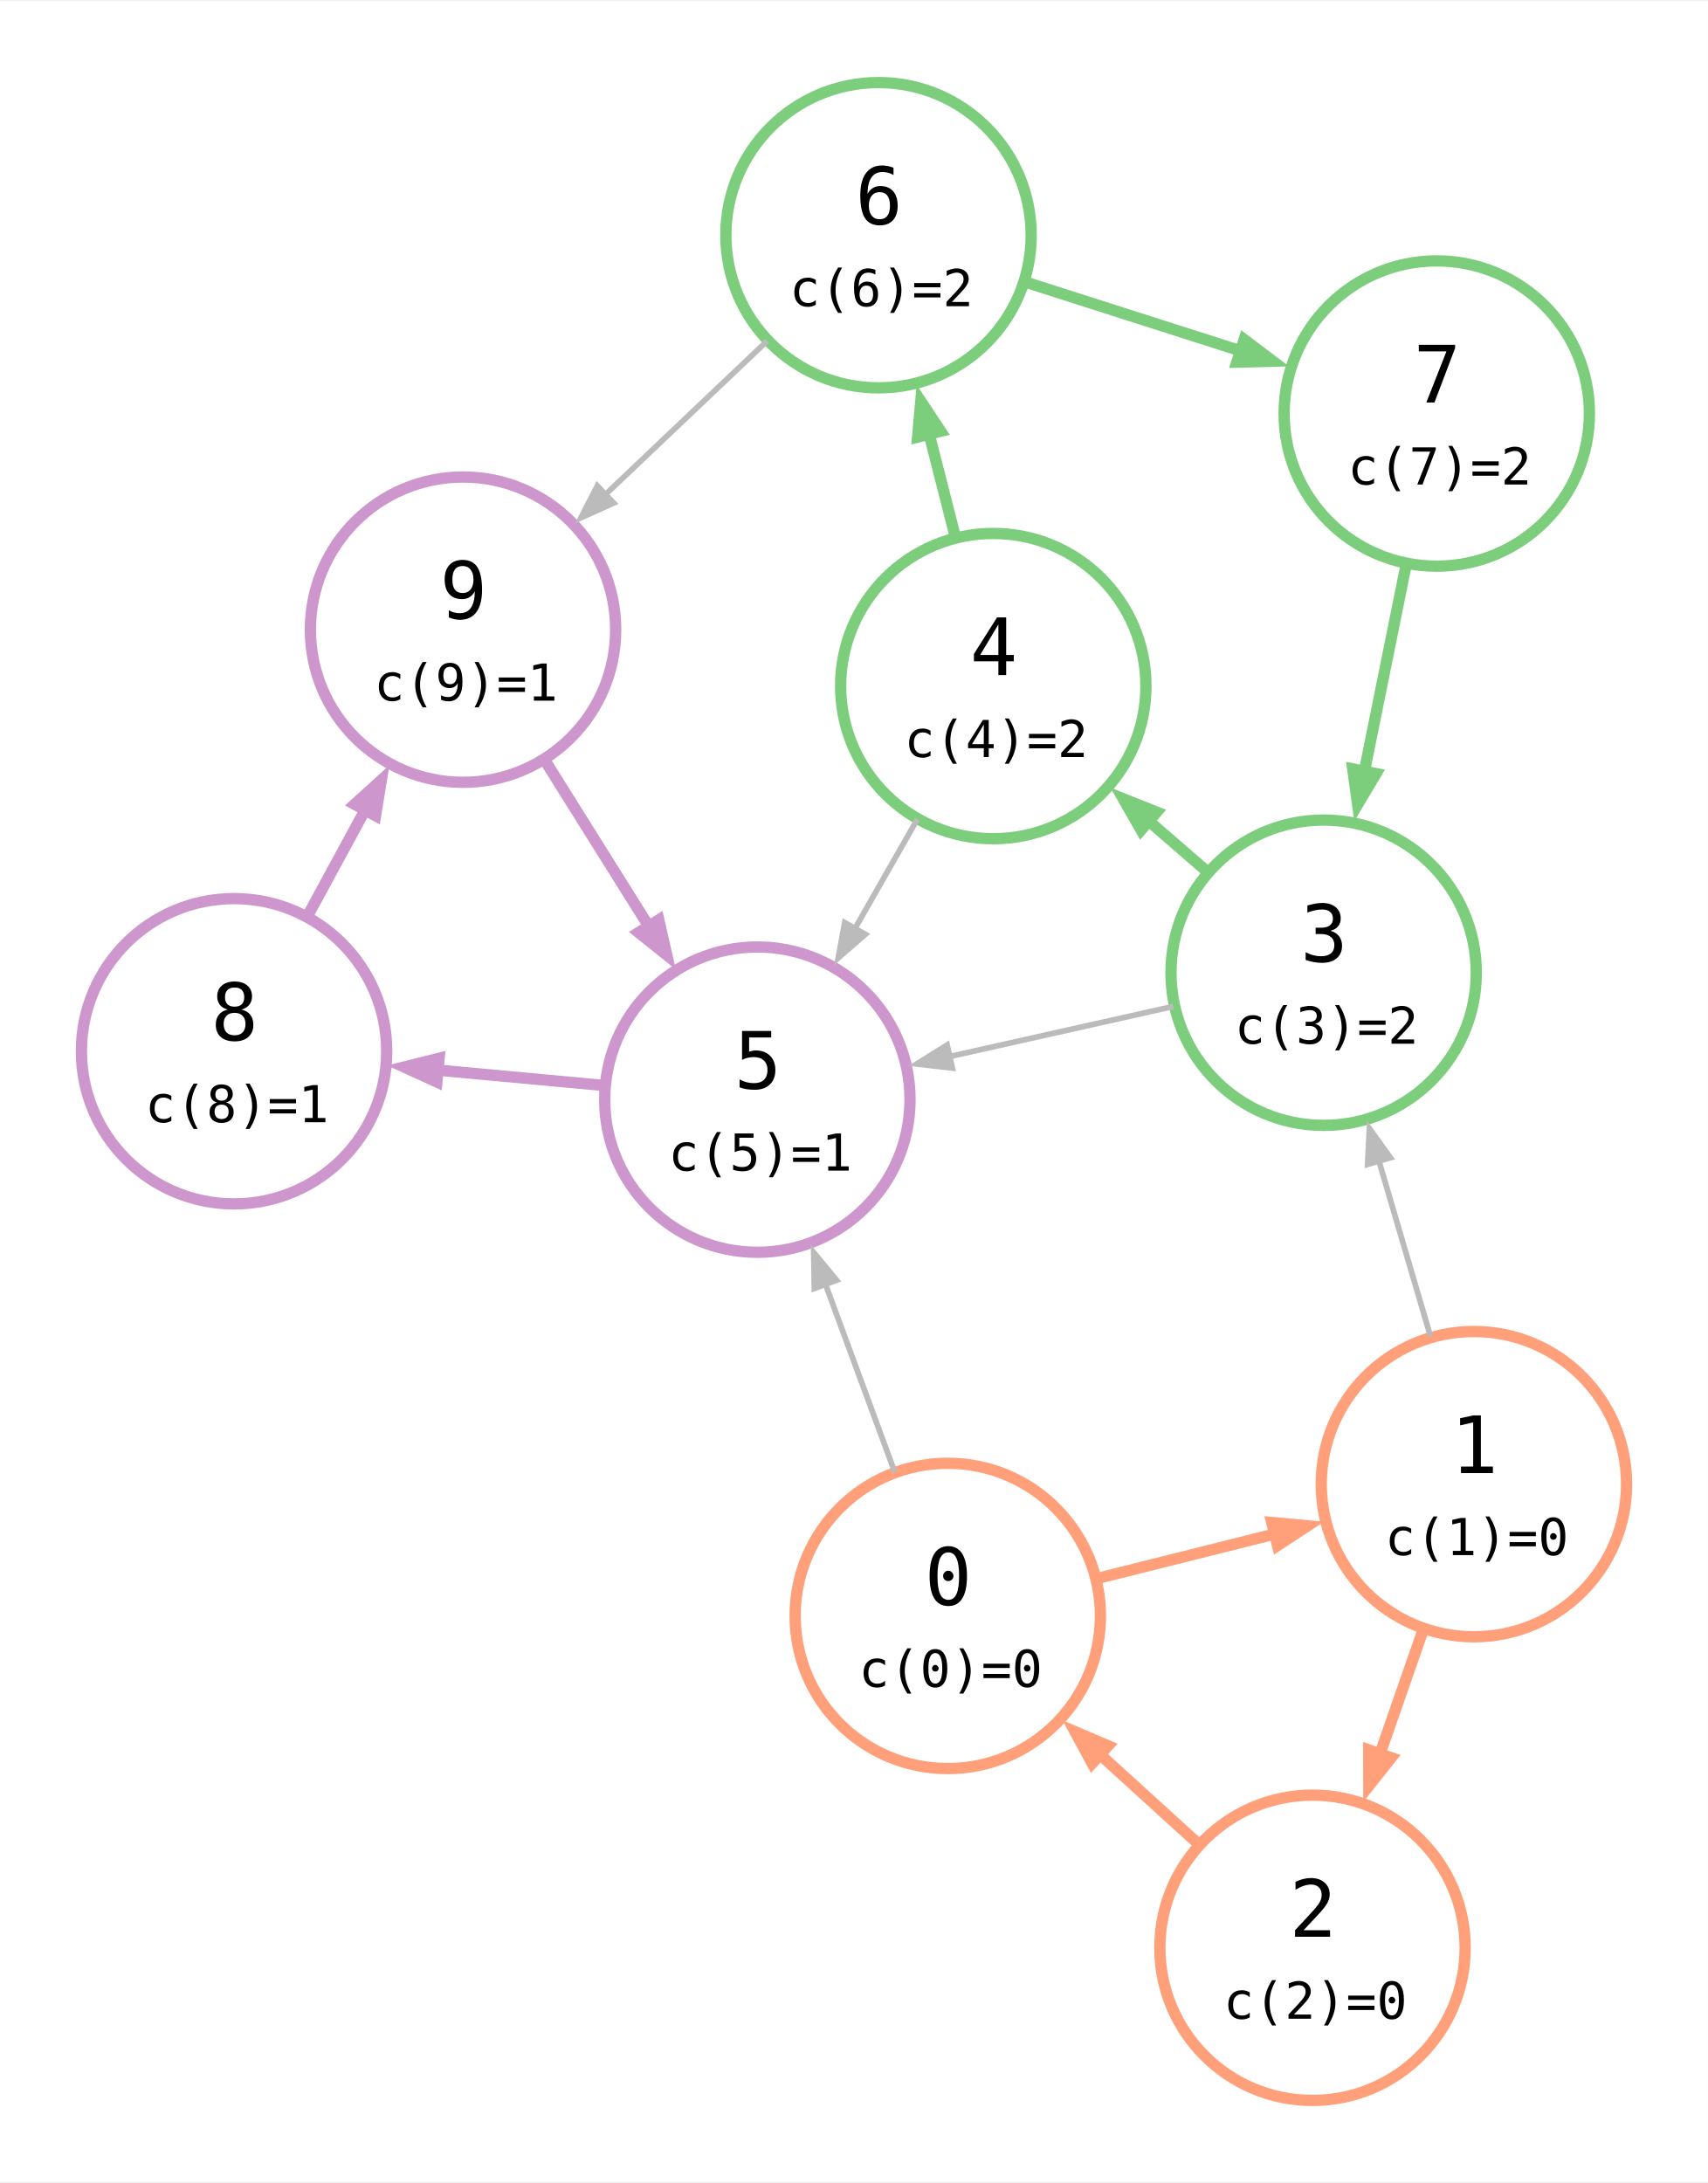
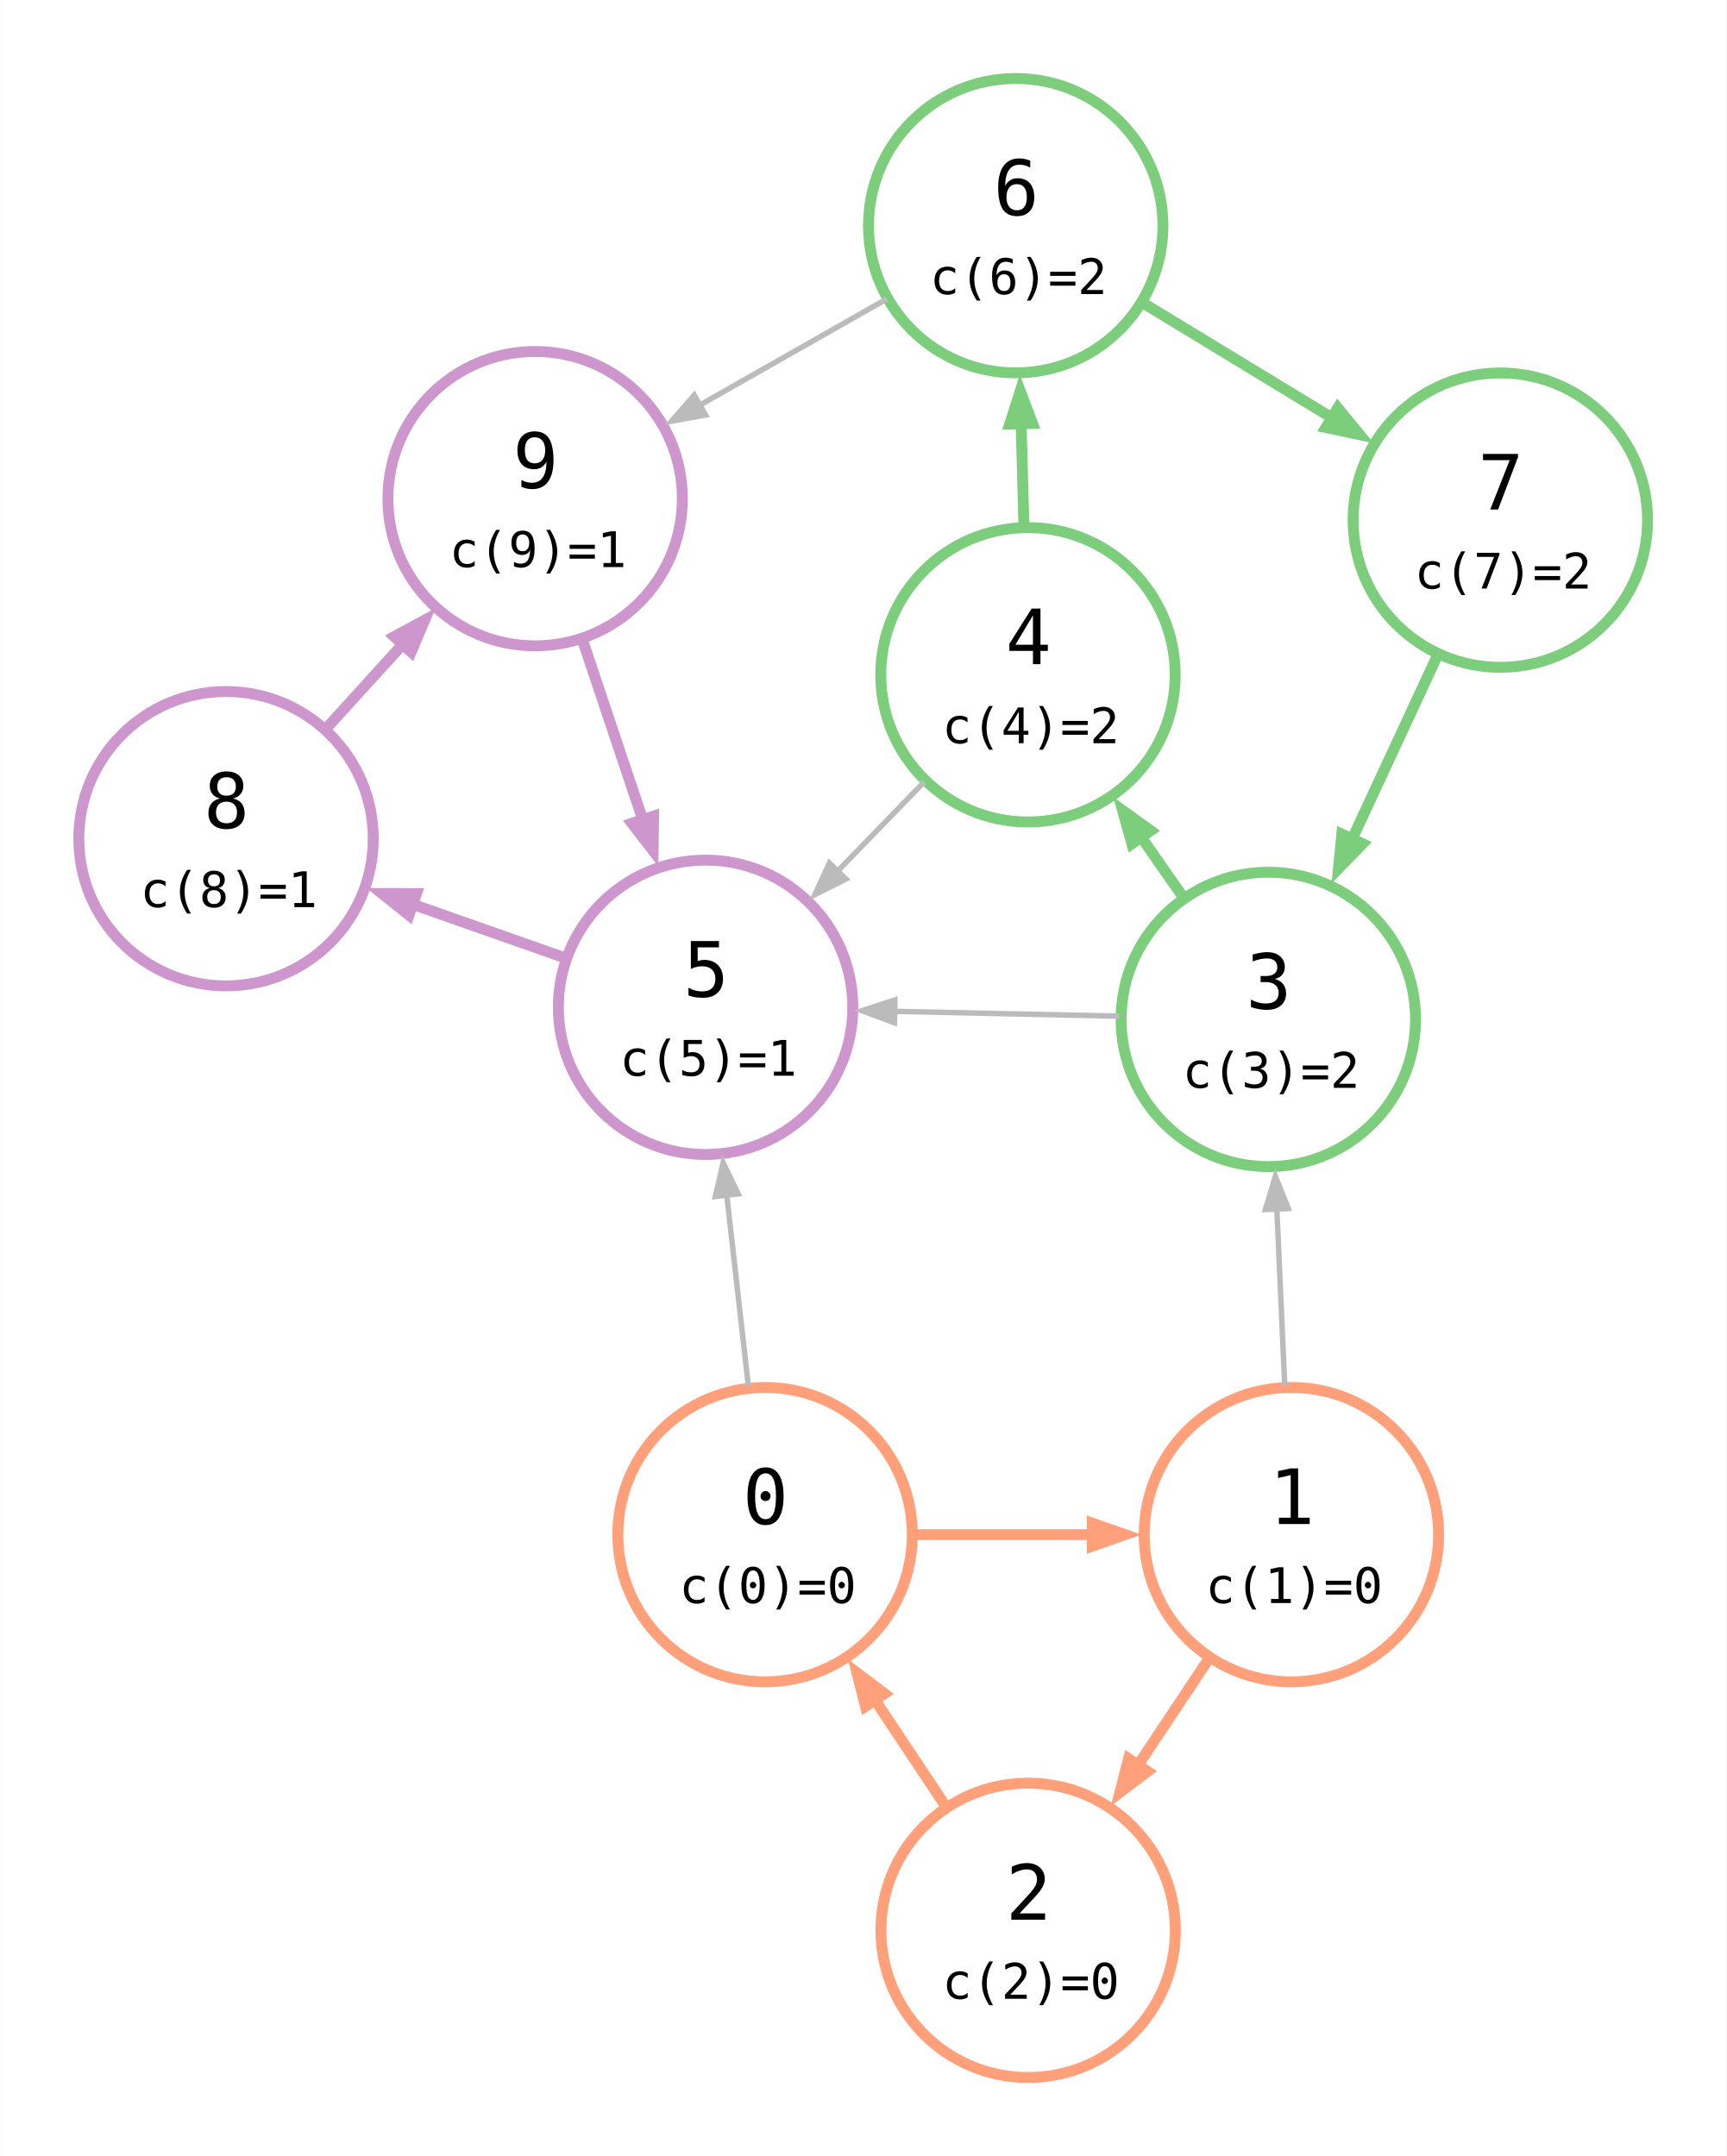
- <svg xmlns="http://www.w3.org/2000/svg" width="302pt" height="386pt" viewBox="0.00 0.00 302.10 385.72">
-   <g id="graph0" class="graph" transform="scale(1 1) rotate(0) translate(14.4 371.32)">
-     <polygon fill="white" stroke="none" points="-14.4,14.4 -14.4,-371.32 287.7,-371.32 287.7,14.4 -14.4,14.4" />
+ <svg xmlns="http://www.w3.org/2000/svg" width="317pt" height="396pt" viewBox="0.00 0.00 316.51 395.52">
+   <g id="graph0" class="graph" transform="scale(1 1) rotate(0) translate(14.4 381.12)">
+     <polygon fill="white" stroke="none" points="-14.4,14.4 -14.4,-381.12 302.11,-381.12 302.11,14.4 -14.4,14.4" />
    <g id="node1" class="node">
-       <ellipse fill="none" stroke="lightsalmon" stroke-width="2" cx="153.24" cy="-85.7" rx="27" ry="27" />
-       <text text-anchor="start" x="149.12" y="-87.65" font-family="monospace" font-size="14.00">0</text>
-       <text text-anchor="start" x="137.49" y="-73.15" font-family="monospace" font-size="9.00">c(0)=0</text>
+       <ellipse fill="none" stroke="lightsalmon" stroke-width="2" cx="125.86" cy="-99.59" rx="27" ry="27" />
+       <text text-anchor="start" x="121.74" y="-101.54" font-family="monospace" font-size="14.00">0</text>
+       <text text-anchor="start" x="110.11" y="-87.04" font-family="monospace" font-size="9.00">c(0)=0</text>
    </g>
    <g id="node2" class="node">
-       <ellipse fill="none" stroke="lightsalmon" stroke-width="2" cx="246.3" cy="-109.01" rx="27" ry="27" />
-       <text text-anchor="start" x="242.17" y="-110.96" font-family="monospace" font-size="14.00">1</text>
-       <text text-anchor="start" x="230.55" y="-96.46" font-family="monospace" font-size="9.00">c(1)=0</text>
+       <ellipse fill="none" stroke="lightsalmon" stroke-width="2" cx="222.39" cy="-99.59" rx="27" ry="27" />
+       <text text-anchor="start" x="218.26" y="-101.54" font-family="monospace" font-size="14.00">1</text>
+       <text text-anchor="start" x="206.64" y="-87.04" font-family="monospace" font-size="9.00">c(1)=0</text>
    </g>
    <g id="edge1" class="edge">
-       <path fill="none" stroke="lightsalmon" stroke-width="2" d="M179.66,-92.32C189.97,-94.9 201.92,-97.89 212.83,-100.63" />
-       <polygon fill="lightsalmon" stroke="lightsalmon" stroke-width="2" points="210.55,-102.22 216.88,-101.64 211.57,-98.15 210.55,-102.22" />
+       <path fill="none" stroke="lightsalmon" stroke-width="2" d="M153.27,-99.59C163.96,-99.59 176.36,-99.59 187.67,-99.59" />
+       <polygon fill="lightsalmon" stroke="lightsalmon" stroke-width="2" points="185.89,-101.69 191.89,-99.59 185.89,-97.49 185.89,-101.69" />
    </g>
    <g id="node6" class="node">
-       <ellipse fill="none" stroke="#cd96cd" stroke-width="2" cx="119.56" cy="-177.02" rx="27" ry="27" />
-       <text text-anchor="start" x="115.43" y="-178.97" font-family="monospace" font-size="14.00">5</text>
-       <text text-anchor="start" x="103.81" y="-164.47" font-family="monospace" font-size="9.00">c(5)=1</text>
+       <ellipse fill="none" stroke="#cd96cd" stroke-width="2" cx="114.95" cy="-196.33" rx="27" ry="27" />
+       <text text-anchor="start" x="110.83" y="-198.28" font-family="monospace" font-size="14.00">5</text>
+       <text text-anchor="start" x="99.2" y="-183.78" font-family="monospace" font-size="9.00">c(5)=1</text>
    </g>
    <g id="edge14" class="edge">
-       <path fill="none" stroke="#bbbbbb" d="M143.86,-111.14C140.06,-121.44 135.62,-133.46 131.59,-144.4" />
-       <polygon fill="#bbbbbb" stroke="#bbbbbb" points="129.64,-143.62 129.53,-149.98 133.58,-145.08 129.64,-143.62" />
+       <path fill="none" stroke="#bbbbbb" d="M122.8,-126.79C121.57,-137.7 120.13,-150.41 118.83,-161.94" />
+       <polygon fill="#bbbbbb" stroke="#bbbbbb" points="116.75,-161.63 118.17,-167.83 120.93,-162.1 116.75,-161.63" />
    </g>
    <g id="node3" class="node">
-       <ellipse fill="none" stroke="lightsalmon" stroke-width="2" cx="217.75" cy="-27" rx="27" ry="27" />
-       <text text-anchor="start" x="213.62" y="-28.95" font-family="monospace" font-size="14.00">2</text>
-       <text text-anchor="start" x="202" y="-14.45" font-family="monospace" font-size="9.00">c(2)=0</text>
+       <ellipse fill="none" stroke="lightsalmon" stroke-width="2" cx="174.11" cy="-27" rx="27" ry="27" />
+       <text text-anchor="start" x="169.98" y="-28.95" font-family="monospace" font-size="14.00">2</text>
+       <text text-anchor="start" x="158.36" y="-14.45" font-family="monospace" font-size="9.00">c(2)=0</text>
    </g>
    <g id="edge2" class="edge">
-       <path fill="none" stroke="lightsalmon" stroke-width="2" d="M237.26,-83.06C234.69,-75.66 231.85,-67.5 229.15,-59.75" />
-       <polygon fill="lightsalmon" stroke="lightsalmon" stroke-width="2" points="231.67,-60.62 227.72,-55.64 227.71,-62 231.67,-60.62" />
+       <path fill="none" stroke="lightsalmon" stroke-width="2" d="M207.38,-77.02C202.88,-70.26 197.88,-62.75 193.16,-55.65" />
+       <polygon fill="lightsalmon" stroke="lightsalmon" stroke-width="2" points="196.02,-56.16 190.95,-52.33 192.53,-58.48 196.02,-56.16" />
    </g>
    <g id="node4" class="node">
-       <ellipse fill="none" stroke="#7ccd7c" stroke-width="2" cx="219.72" cy="-199.47" rx="27" ry="27" />
-       <text text-anchor="start" x="215.6" y="-201.42" font-family="monospace" font-size="14.00">3</text>
-       <text text-anchor="start" x="203.97" y="-186.92" font-family="monospace" font-size="9.00">c(3)=2</text>
+       <ellipse fill="none" stroke="#7ccd7c" stroke-width="2" cx="218.16" cy="-194.11" rx="27" ry="27" />
+       <text text-anchor="start" x="214.04" y="-196.06" font-family="monospace" font-size="14.00">3</text>
+       <text text-anchor="start" x="202.41" y="-181.56" font-family="monospace" font-size="9.00">c(3)=2</text>
    </g>
    <g id="edge3" class="edge">
-       <path fill="none" stroke="#bbbbbb" d="M238.61,-135.18C235.75,-144.93 232.46,-156.13 229.43,-166.42" />
-       <polygon fill="#bbbbbb" stroke="#bbbbbb" points="227.5,-165.57 227.82,-171.92 231.53,-166.75 227.5,-165.57" />
+       <path fill="none" stroke="#bbbbbb" d="M221.17,-126.93C220.71,-137.12 220.19,-148.82 219.71,-159.57" />
+       <polygon fill="#bbbbbb" stroke="#bbbbbb" points="217.62,-159.23 219.45,-165.32 221.82,-159.42 217.62,-159.23" />
    </g>
    <g id="edge4" class="edge">
-       <path fill="none" stroke="lightsalmon" stroke-width="2" d="M197.69,-45.25C191.68,-50.72 185.01,-56.79 178.7,-62.53" />
-       <polygon fill="lightsalmon" stroke="lightsalmon" stroke-width="2" points="178.77,-59.63 175.75,-65.22 181.6,-62.73 178.77,-59.63" />
+       <path fill="none" stroke="lightsalmon" stroke-width="2" d="M159.11,-49.57C154.61,-56.33 149.62,-63.84 144.9,-70.94" />
+       <polygon fill="lightsalmon" stroke="lightsalmon" stroke-width="2" points="144.27,-68.1 142.7,-74.26 147.77,-70.43 144.27,-68.1" />
    </g>
    <g id="node5" class="node">
-       <ellipse fill="none" stroke="#7ccd7c" stroke-width="2" cx="161.29" cy="-250.17" rx="27" ry="27" />
-       <text text-anchor="start" x="157.16" y="-252.12" font-family="monospace" font-size="14.00">4</text>
-       <text text-anchor="start" x="145.54" y="-237.62" font-family="monospace" font-size="9.00">c(4)=2</text>
+       <ellipse fill="none" stroke="#7ccd7c" stroke-width="2" cx="174.08" cy="-257.33" rx="27" ry="27" />
+       <text text-anchor="start" x="169.96" y="-259.28" font-family="monospace" font-size="14.00">4</text>
+       <text text-anchor="start" x="158.33" y="-244.78" font-family="monospace" font-size="9.00">c(4)=2</text>
    </g>
    <g id="edge5" class="edge">
-       <path fill="none" stroke="#7ccd7c" stroke-width="2" d="M198.96,-217.49C195.26,-220.7 191.35,-224.09 187.52,-227.41" />
-       <polygon fill="#7ccd7c" stroke="#7ccd7c" stroke-width="2" points="187.43,-224.71 184.28,-230.23 190.18,-227.88 187.43,-224.71" />
+       <path fill="none" stroke="#7ccd7c" stroke-width="2" d="M202.5,-216.58C199.71,-220.58 196.76,-224.8 193.87,-228.95" />
+       <polygon fill="#7ccd7c" stroke="#7ccd7c" stroke-width="2" points="193.14,-226.33 191.43,-232.45 196.58,-228.73 193.14,-226.33" />
    </g>
    <g id="edge6" class="edge">
-       <path fill="none" stroke="#bbbbbb" d="M193.14,-193.51C180.92,-190.77 166.28,-187.49 153.28,-184.58" />
-       <polygon fill="#bbbbbb" stroke="#bbbbbb" points="154.05,-182.6 147.74,-183.33 153.13,-186.7 154.05,-182.6" />
+       <path fill="none" stroke="#bbbbbb" d="M190.78,-194.7C178.08,-194.97 162.85,-195.3 149.38,-195.59" />
+       <polygon fill="#bbbbbb" stroke="#bbbbbb" points="149.58,-193.49 143.62,-195.71 149.67,-197.68 149.58,-193.49" />
    </g>
    <g id="edge7" class="edge">
-       <path fill="none" stroke="#bbbbbb" d="M147.86,-226.62C144.32,-220.42 140.45,-213.64 136.74,-207.14" />
-       <polygon fill="#bbbbbb" stroke="#bbbbbb" points="138.66,-206.26 133.86,-202.08 135.01,-208.34 138.66,-206.26" />
+       <path fill="none" stroke="#bbbbbb" d="M155.05,-237.69C149.98,-232.47 144.45,-226.76 139.15,-221.29" />
+       <polygon fill="#bbbbbb" stroke="#bbbbbb" points="140.69,-219.86 135.01,-217.02 137.67,-222.79 140.69,-219.86" />
    </g>
    <g id="node7" class="node">
-       <ellipse fill="none" stroke="#7ccd7c" stroke-width="2" cx="140.99" cy="-329.92" rx="27" ry="27" />
-       <text text-anchor="start" x="136.86" y="-331.87" font-family="monospace" font-size="14.00">6</text>
-       <text text-anchor="start" x="125.24" y="-317.37" font-family="monospace" font-size="9.00">c(6)=2</text>
+       <ellipse fill="none" stroke="#7ccd7c" stroke-width="2" cx="171.83" cy="-339.72" rx="27" ry="27" />
+       <text text-anchor="start" x="167.71" y="-341.67" font-family="monospace" font-size="14.00">6</text>
+       <text text-anchor="start" x="156.08" y="-327.17" font-family="monospace" font-size="9.00">c(6)=2</text>
    </g>
    <g id="edge8" class="edge">
-       <path fill="none" stroke="#7ccd7c" stroke-width="2" d="M154.53,-276.72C152.92,-283.05 151.18,-289.87 149.51,-296.46" />
-       <polygon fill="#7ccd7c" stroke="#7ccd7c" stroke-width="2" points="147.91,-294.22 148.47,-300.55 151.98,-295.25 147.91,-294.22" />
+       <path fill="none" stroke="#7ccd7c" stroke-width="2" d="M173.33,-284.77C173.15,-291.3 172.96,-298.35 172.78,-305.15" />
+       <polygon fill="#7ccd7c" stroke="#7ccd7c" stroke-width="2" points="170.73,-303.32 172.66,-309.38 174.92,-303.44 170.73,-303.32" />
    </g>
    <g id="node9" class="node">
-       <ellipse fill="none" stroke="#cd96cd" stroke-width="2" cx="27" cy="-185.58" rx="27" ry="27" />
-       <text text-anchor="start" x="22.88" y="-187.53" font-family="monospace" font-size="14.00">8</text>
-       <text text-anchor="start" x="11.25" y="-173.03" font-family="monospace" font-size="9.00">c(8)=1</text>
+       <ellipse fill="none" stroke="#cd96cd" stroke-width="2" cx="27" cy="-227.26" rx="27" ry="27" />
+       <text text-anchor="start" x="22.88" y="-229.21" font-family="monospace" font-size="14.00">8</text>
+       <text text-anchor="start" x="11.25" y="-214.71" font-family="monospace" font-size="9.00">c(8)=1</text>
    </g>
    <g id="edge11" class="edge">
-       <path fill="none" stroke="#cd96cd" stroke-width="2" d="M92.29,-179.54C82.59,-180.43 71.54,-181.46 61.33,-182.4" />
-       <polygon fill="#cd96cd" stroke="#cd96cd" stroke-width="2" points="62.87,-180.15 57.09,-182.79 63.26,-184.33 62.87,-180.15" />
+       <path fill="none" stroke="#cd96cd" stroke-width="2" d="M89.04,-205.44C79.83,-208.69 69.33,-212.38 59.63,-215.79" />
+       <polygon fill="#cd96cd" stroke="#cd96cd" stroke-width="2" points="60.55,-213.24 55.58,-217.21 61.94,-217.2 60.55,-213.24" />
    </g>
    <g id="node8" class="node">
-       <ellipse fill="none" stroke="#7ccd7c" stroke-width="2" cx="239.73" cy="-298.38" rx="27" ry="27" />
-       <text text-anchor="start" x="235.6" y="-300.33" font-family="monospace" font-size="14.00">7</text>
-       <text text-anchor="start" x="223.98" y="-285.83" font-family="monospace" font-size="9.00">c(7)=2</text>
+       <ellipse fill="none" stroke="#7ccd7c" stroke-width="2" cx="260.71" cy="-285.7" rx="27" ry="27" />
+       <text text-anchor="start" x="256.58" y="-287.65" font-family="monospace" font-size="14.00">7</text>
+       <text text-anchor="start" x="244.96" y="-273.15" font-family="monospace" font-size="9.00">c(7)=2</text>
    </g>
    <g id="edge9" class="edge">
-       <path fill="none" stroke="#7ccd7c" stroke-width="2" d="M166.93,-321.64C179.08,-317.75 193.69,-313.09 206.63,-308.95" />
-       <polygon fill="#7ccd7c" stroke="#7ccd7c" stroke-width="2" points="205.66,-311.47 210.73,-307.64 204.38,-307.47 205.66,-311.47" />
+       <path fill="none" stroke="#7ccd7c" stroke-width="2" d="M195.18,-325.53C206.2,-318.83 219.48,-310.76 231.19,-303.64" />
+       <polygon fill="#7ccd7c" stroke="#7ccd7c" stroke-width="2" points="230.89,-306.28 234.92,-301.37 228.71,-302.69 230.89,-306.28" />
    </g>
    <g id="node10" class="node">
-       <ellipse fill="none" stroke="#cd96cd" stroke-width="2" cx="67.5" cy="-260.15" rx="27" ry="27" />
-       <text text-anchor="start" x="63.38" y="-262.1" font-family="monospace" font-size="14.00">9</text>
-       <text text-anchor="start" x="51.75" y="-247.6" font-family="monospace" font-size="9.00">c(9)=1</text>
+       <ellipse fill="none" stroke="#cd96cd" stroke-width="2" cx="83.69" cy="-289.64" rx="27" ry="27" />
+       <text text-anchor="start" x="79.57" y="-291.59" font-family="monospace" font-size="14.00">9</text>
+       <text text-anchor="start" x="67.94" y="-277.09" font-family="monospace" font-size="9.00">c(9)=1</text>
    </g>
    <g id="edge15" class="edge">
-       <path fill="none" stroke="#bbbbbb" d="M121.3,-311.22C112.48,-302.86 101.99,-292.89 92.62,-283.99" />
-       <polygon fill="#bbbbbb" stroke="#bbbbbb" points="94.14,-282.55 88.35,-279.94 91.25,-285.59 94.14,-282.55" />
+       <path fill="none" stroke="#bbbbbb" d="M148.21,-326.3C137.64,-320.29 125.05,-313.14 113.81,-306.75" />
+       <polygon fill="#bbbbbb" stroke="#bbbbbb" points="114.95,-304.98 108.69,-303.85 112.87,-308.63 114.95,-304.98" />
    </g>
    <g id="edge10" class="edge">
-       <path fill="none" stroke="#7ccd7c" stroke-width="2" d="M234.31,-271.62C231.93,-259.85 229.11,-245.9 226.59,-233.41" />
-       <polygon fill="#7ccd7c" stroke="#7ccd7c" stroke-width="2" points="228.99,-234.69 225.74,-229.23 224.87,-235.52 228.99,-234.69" />
+       <path fill="none" stroke="#7ccd7c" stroke-width="2" d="M249.31,-261.16C244.24,-250.26 238.23,-237.3 232.83,-225.69" />
+       <polygon fill="#7ccd7c" stroke="#7ccd7c" stroke-width="2" points="235.45,-226.34 231.02,-221.79 231.64,-228.11 235.45,-226.34" />
    </g>
    <g id="edge12" class="edge">
-       <path fill="none" stroke="#cd96cd" stroke-width="2" d="M40.04,-209.58C43.51,-215.97 47.3,-222.95 50.93,-229.64" />
-       <polygon fill="#cd96cd" stroke="#cd96cd" stroke-width="2" points="48.33,-229.26 53.04,-233.53 52.02,-227.25 48.33,-229.26" />
+       <path fill="none" stroke="#cd96cd" stroke-width="2" d="M45.25,-247.34C50.11,-252.69 55.42,-258.53 60.5,-264.12" />
+       <polygon fill="#cd96cd" stroke="#cd96cd" stroke-width="2" points="57.85,-264.33 63.44,-267.36 60.96,-261.51 57.85,-264.33" />
    </g>
    <g id="edge13" class="edge">
-       <path fill="none" stroke="#cd96cd" stroke-width="2" d="M82,-236.99C87.98,-227.44 94.98,-216.27 101.3,-206.17" />
-       <polygon fill="#cd96cd" stroke="#cd96cd" stroke-width="2" points="102.12,-208.81 103.53,-202.61 98.56,-206.58 102.12,-208.81" />
+       <path fill="none" stroke="#cd96cd" stroke-width="2" d="M92.4,-263.65C95.99,-252.93 100.19,-240.39 103.99,-229.06" />
+       <polygon fill="#cd96cd" stroke="#cd96cd" stroke-width="2" points="105.42,-231.41 105.33,-225.05 101.43,-230.08 105.42,-231.41" />
    </g>
  </g>
</svg>
